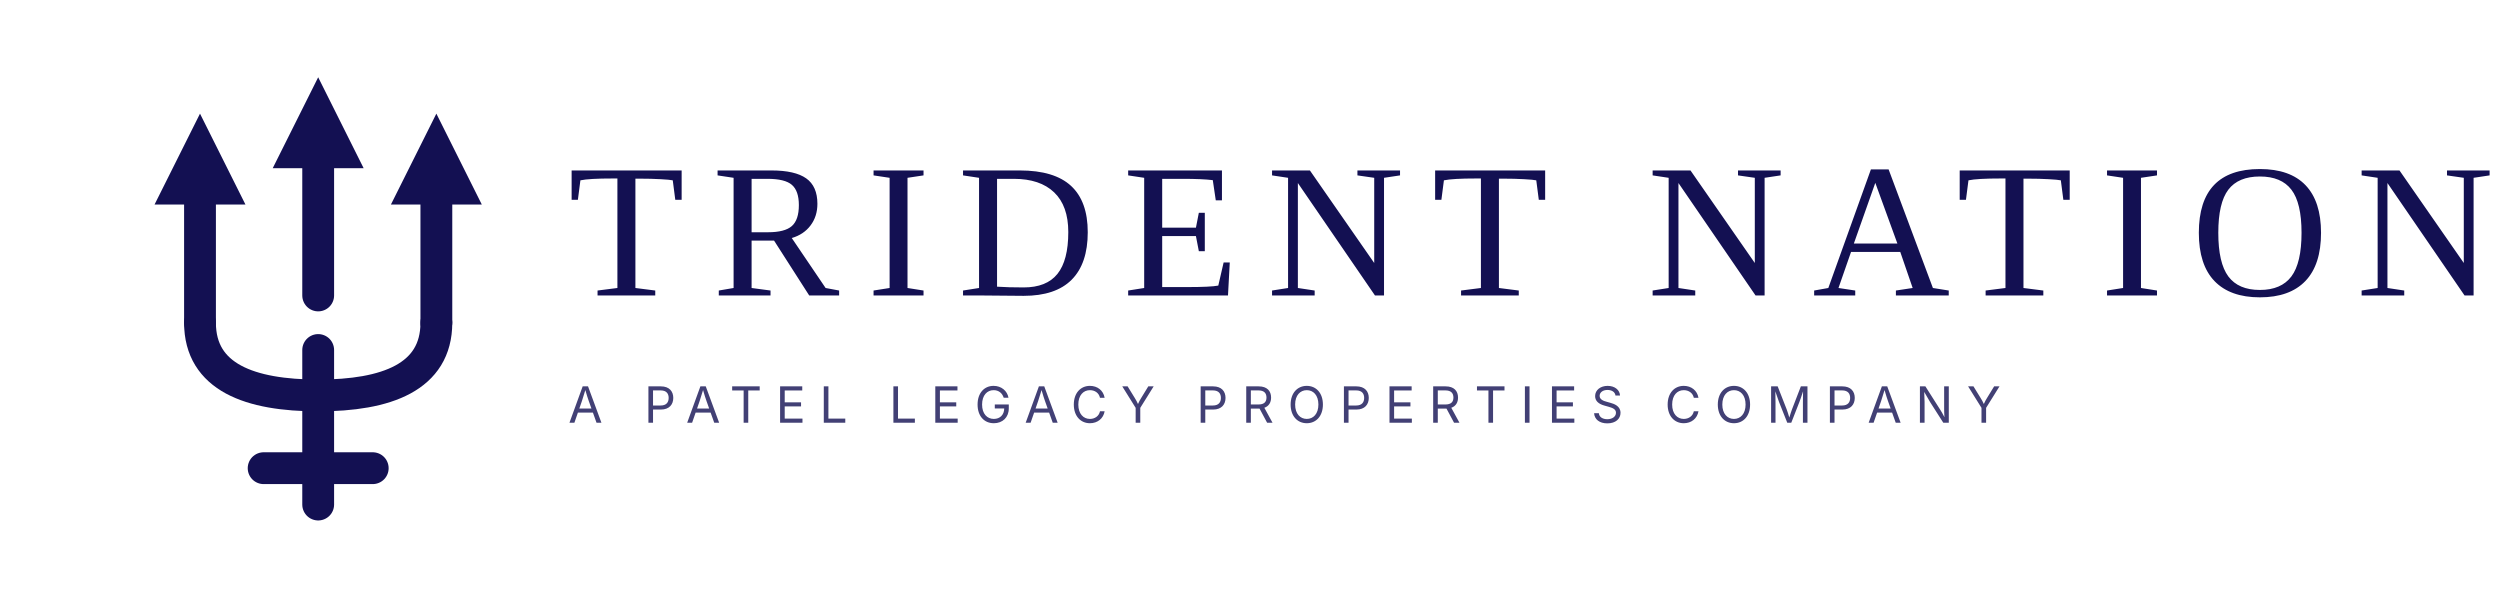
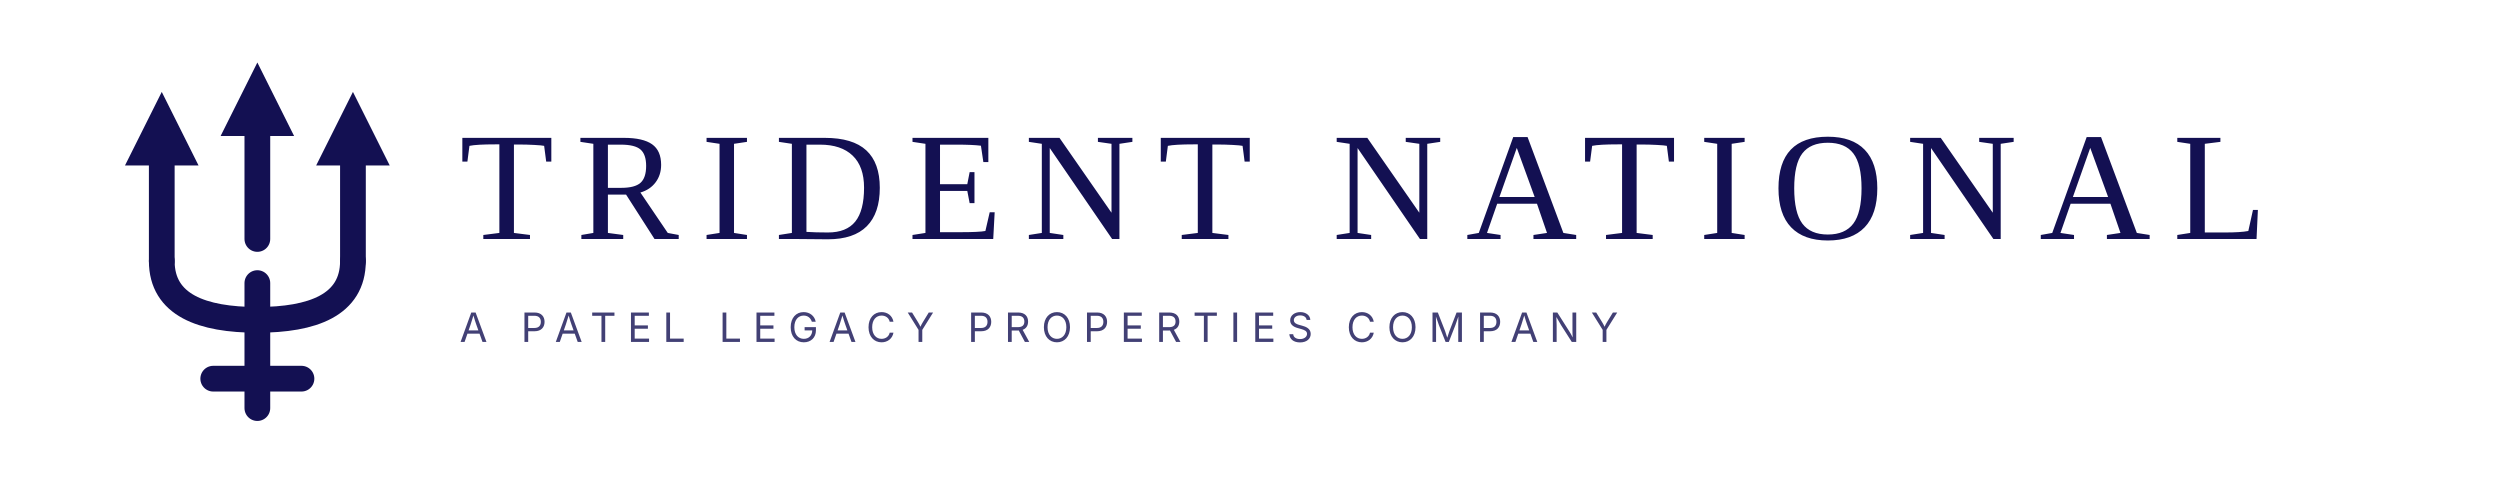
- <svg xmlns="http://www.w3.org/2000/svg" viewBox="0 0 1100 260" width="2200" height="520">
+ <svg xmlns="http://www.w3.org/2000/svg" viewBox="0 0 1360 260" width="2720" height="520">
  <g transform="translate(40 30) scale(2)">
    <g fill="none" stroke="#131052" stroke-width="7" stroke-linecap="round" stroke-linejoin="round">
      <path d="M50 96V62" />
      <path d="M24 56c0 12 11 16 26 16s26-4 26-16" />
      <path d="M24 56V26M50 50V18M76 56V26" />
      <path d="M38 88h24" />
    </g>
    <g fill="#131052">
      <polygon points="14,30 24,10 34,30" />
      <polygon points="40,22 50,2 60,22" />
      <polygon points="66,30 76,10 86,30" />
    </g>
  </g>
  <text x="250" y="130" font-family="'Playfair Display', Georgia, 'Times New Roman', serif" font-size="84" letter-spacing="12" fill="#131052">TRIDENT NATIONAL</text>
  <text x="250" y="186" font-family="Inter, Helvetica, Arial, sans-serif" font-size="22" letter-spacing="6" fill="#131052" opacity="0.8">A PATEL LEGACY PROPERTIES COMPANY</text>
</svg>
